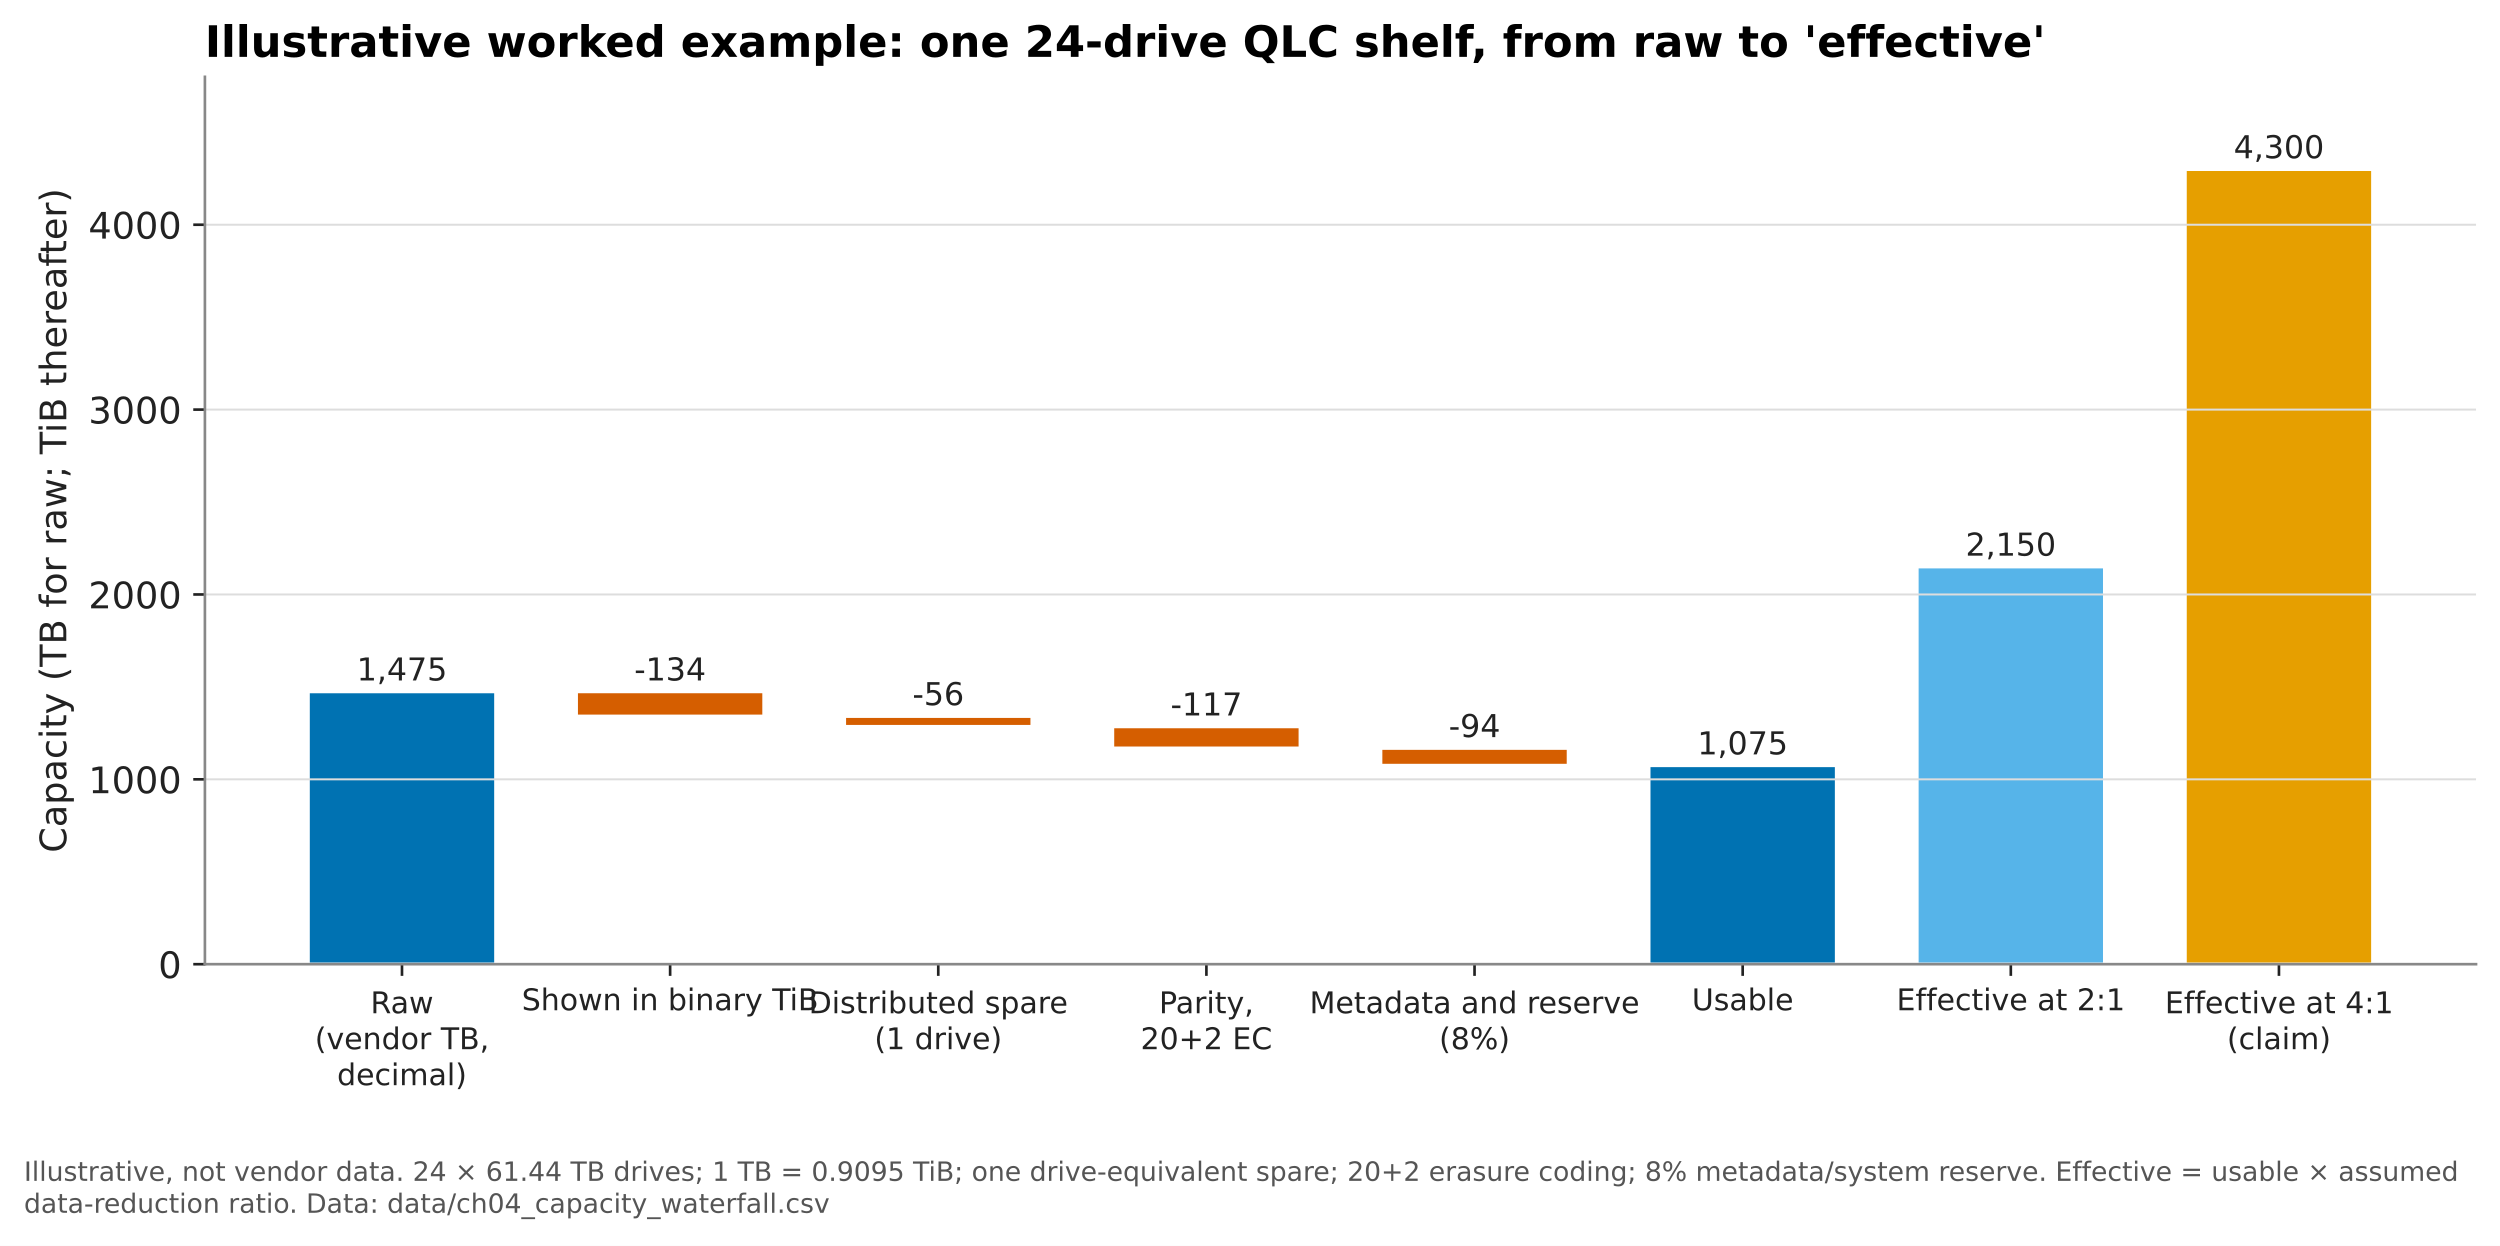
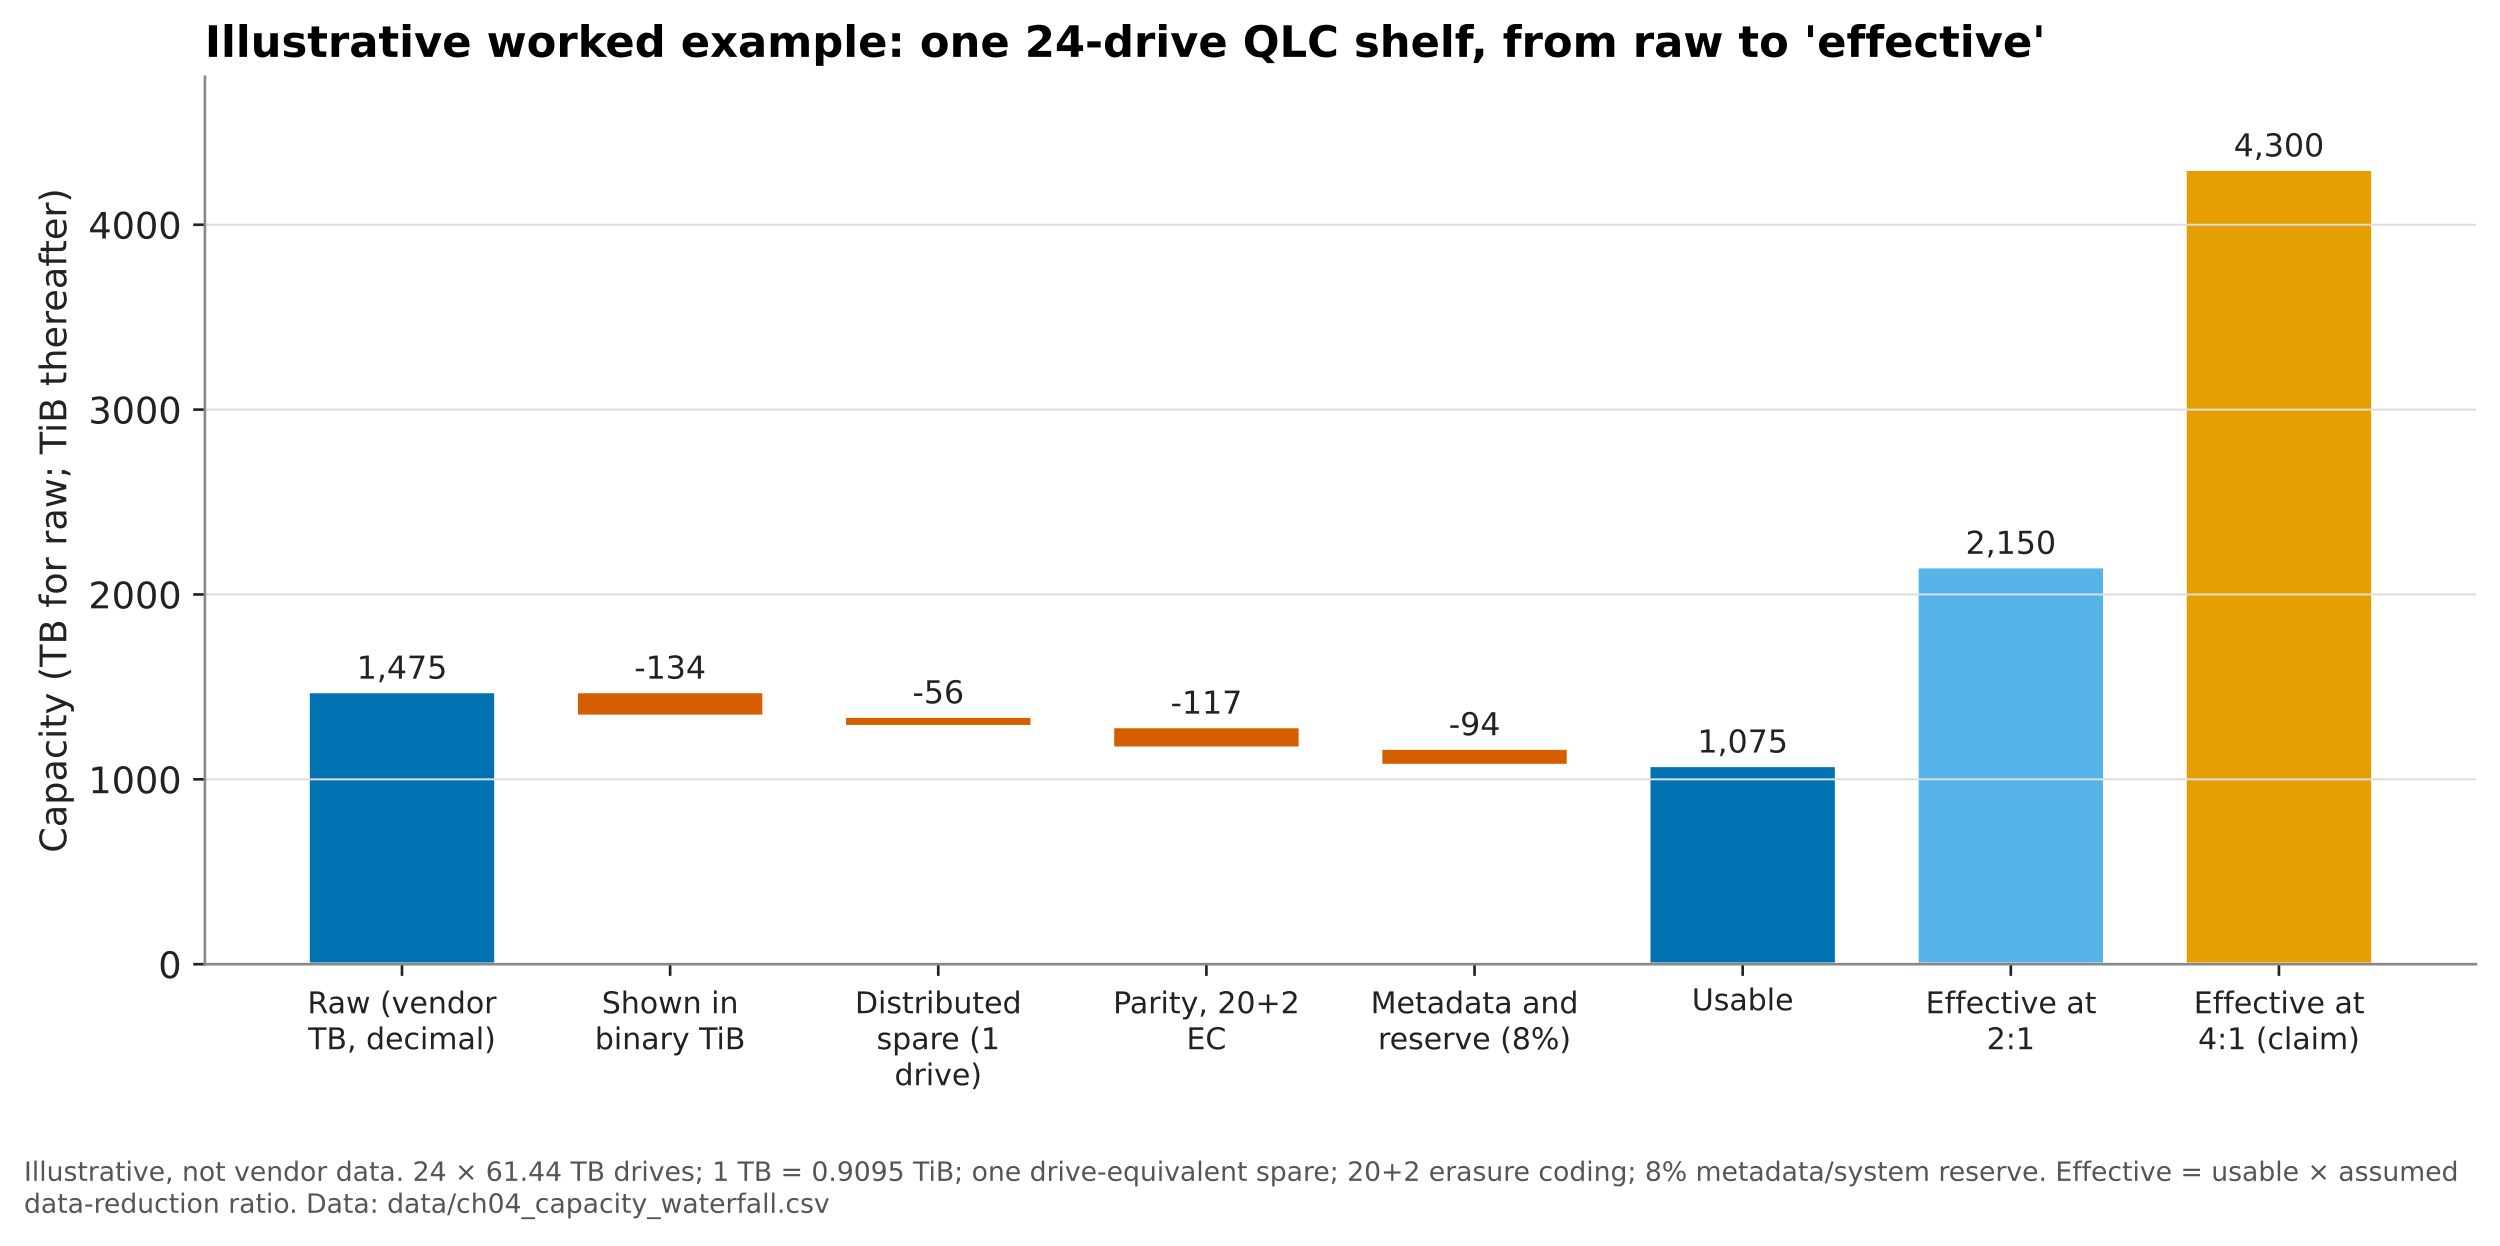
<svg xmlns="http://www.w3.org/2000/svg" xmlns:xlink="http://www.w3.org/1999/xlink" width="750.96pt" height="374.235pt" viewBox="0 0 750.96 374.235" version="1.1">
  <defs>
    <style type="text/css">*{stroke-linejoin: round; stroke-linecap: butt}</style>
  </defs>
  <g id="figure_1">
    <g id="patch_1">
      <path d="M 0 374.235  L 750.96 374.235  L 750.96 0  L 0 0  z " style="fill: #ffffff" />
    </g>
    <g id="axes_1">
      <g id="patch_2">
        <path d="M 61.551 289.625  L 743.76 289.625  L 743.76 23.078  L 61.551 23.078  z " style="fill: #ffffff" />
      </g>
      <g id="patch_3">
-         <path d="M 92.561 289.625  L 148.942 289.625  L 148.942 207.739  L 92.561 207.739  z " clip-path="url(#pb85abc825b)" style="fill: #0072b2; stroke: #ffffff; stroke-linejoin: miter" />
+         <path d="M 92.561 289.625  L 148.942 289.625  L 148.942 207.739  L 92.561 207.739  z " clip-path="url(#p2866f5cbc6)" style="fill: #0072b2; stroke: #ffffff; stroke-linejoin: miter" />
      </g>
      <g id="patch_4">
-         <path d="M 173.105 215.153  L 229.486 215.153  L 229.486 207.739  L 173.105 207.739  z " clip-path="url(#pb85abc825b)" style="fill: #d55e00; stroke: #ffffff; stroke-linejoin: miter" />
+         <path d="M 173.105 215.153  L 229.486 215.153  L 229.486 207.739  L 173.105 207.739  z " clip-path="url(#p2866f5cbc6)" style="fill: #d55e00; stroke: #ffffff; stroke-linejoin: miter" />
      </g>
      <g id="patch_5">
-         <path d="M 253.649 218.257  L 310.03 218.257  L 310.03 215.153  L 253.649 215.153  z " clip-path="url(#pb85abc825b)" style="fill: #d55e00; stroke: #ffffff; stroke-linejoin: miter" />
+         <path d="M 253.649 218.257  L 310.03 218.257  L 310.03 215.153  L 253.649 215.153  z " clip-path="url(#p2866f5cbc6)" style="fill: #d55e00; stroke: #ffffff; stroke-linejoin: miter" />
      </g>
      <g id="patch_6">
-         <path d="M 334.193 224.743  L 390.574 224.743  L 390.574 218.257  L 334.193 218.257  z " clip-path="url(#pb85abc825b)" style="fill: #d55e00; stroke: #ffffff; stroke-linejoin: miter" />
+         <path d="M 334.193 224.743  L 390.574 224.743  L 390.574 218.257  L 334.193 218.257  z " clip-path="url(#p2866f5cbc6)" style="fill: #d55e00; stroke: #ffffff; stroke-linejoin: miter" />
      </g>
      <g id="patch_7">
-         <path d="M 414.737 229.935  L 471.118 229.935  L 471.118 224.743  L 414.737 224.743  z " clip-path="url(#pb85abc825b)" style="fill: #d55e00; stroke: #ffffff; stroke-linejoin: miter" />
+         <path d="M 414.737 229.935  L 471.118 229.935  L 471.118 224.743  L 414.737 224.743  z " clip-path="url(#p2866f5cbc6)" style="fill: #d55e00; stroke: #ffffff; stroke-linejoin: miter" />
      </g>
      <g id="patch_8">
-         <path d="M 495.281 289.625  L 551.662 289.625  L 551.662 229.935  L 495.281 229.935  z " clip-path="url(#pb85abc825b)" style="fill: #0072b2; stroke: #ffffff; stroke-linejoin: miter" />
+         <path d="M 495.281 289.625  L 551.662 289.625  L 551.662 229.935  L 495.281 229.935  z " clip-path="url(#p2866f5cbc6)" style="fill: #0072b2; stroke: #ffffff; stroke-linejoin: miter" />
      </g>
      <g id="patch_9">
-         <path d="M 575.825 289.625  L 632.206 289.625  L 632.206 170.245  L 575.825 170.245  z " clip-path="url(#pb85abc825b)" style="fill: #56b4e9; stroke: #ffffff; stroke-linejoin: miter" />
+         <path d="M 575.825 289.625  L 632.206 289.625  L 632.206 170.245  L 575.825 170.245  z " clip-path="url(#p2866f5cbc6)" style="fill: #56b4e9; stroke: #ffffff; stroke-linejoin: miter" />
      </g>
      <g id="patch_10">
-         <path d="M 656.37 289.625  L 712.751 289.625  L 712.751 50.86  L 656.37 50.86  z " clip-path="url(#pb85abc825b)" style="fill: #e69f00; stroke: #ffffff; stroke-linejoin: miter" />
+         <path d="M 656.37 289.625  L 712.751 289.625  L 712.751 50.86  L 656.37 50.86  z " clip-path="url(#p2866f5cbc6)" style="fill: #e69f00; stroke: #ffffff; stroke-linejoin: miter" />
      </g>
      <g id="matplotlib.axis_1">
        <g id="xtick_1">
          <g id="line2d_1">
            <defs>
-               <path id="m09d9bcf508" d="M 0 0  L 0 3.5  " style="stroke: #222222; stroke-width: 0.8" />
+               <path id="m7c846bf737" d="M 0 0  L 0 3.5  " style="stroke: #222222; stroke-width: 0.8" />
            </defs>
            <g>
-               <use xlink:href="#m09d9bcf508" x="120.751" y="289.625" style="fill: #222222; stroke: #222222; stroke-width: 0.8" />
+               <use xlink:href="#m7c846bf737" x="120.751" y="289.625" style="fill: #222222; stroke: #222222; stroke-width: 0.8" />
            </g>
          </g>
          <g id="text_1">
-             <text style="font-size: 9px; font-family: 'DejaVu Sans'; fill: #222222" transform="translate(111.2857 304.3636)">Raw</text>
-             <text style="font-size: 9px; font-family: 'DejaVu Sans'; fill: #222222" transform="translate(94.55482 315.1661)">(vendor TB,</text>
-             <text style="font-size: 9px; font-family: 'DejaVu Sans'; fill: #222222" transform="translate(101.2542 325.9685)">decimal)</text>
+             <text style="font-size: 9px; font-family: 'DejaVu Sans'; fill: #222222" transform="translate(92.35545 304.3643)">Raw (vendor</text>
+             <text style="font-size: 9px; font-family: 'DejaVu Sans'; fill: #222222" transform="translate(92.55795 315.1668)">TB, decimal)</text>
          </g>
        </g>
        <g id="xtick_2">
          <g id="line2d_2">
            <g>
-               <use xlink:href="#m09d9bcf508" x="201.295" y="289.625" style="fill: #222222; stroke: #222222; stroke-width: 0.8" />
+               <use xlink:href="#m7c846bf737" x="201.295" y="289.625" style="fill: #222222; stroke: #222222; stroke-width: 0.8" />
            </g>
          </g>
          <g id="text_2">
-             <text style="font-size: 9px; font-family: 'DejaVu Sans'; text-anchor: middle; fill: #222222" x="201.295" y="303.463" transform="rotate(-0 201.2953 303.4634)">Shown in binary TiB</text>
+             <text style="font-size: 9px; font-family: 'DejaVu Sans'; fill: #222222" transform="translate(180.769 304.3643)">Shown in</text>
+             <text style="font-size: 9px; font-family: 'DejaVu Sans'; fill: #222222" transform="translate(178.6877 315.1668)">binary TiB</text>
          </g>
        </g>
        <g id="xtick_3">
          <g id="line2d_3">
            <g>
-               <use xlink:href="#m09d9bcf508" x="281.839" y="289.625" style="fill: #222222; stroke: #222222; stroke-width: 0.8" />
+               <use xlink:href="#m7c846bf737" x="281.839" y="289.625" style="fill: #222222; stroke: #222222; stroke-width: 0.8" />
            </g>
          </g>
          <g id="text_3">
-             <text style="font-size: 9px; font-family: 'DejaVu Sans'; fill: #222222" transform="translate(242.9088 304.3643)">Distributed spare</text>
-             <text style="font-size: 9px; font-family: 'DejaVu Sans'; fill: #222222" transform="translate(262.6455 315.1668)">(1 drive)</text>
+             <text style="font-size: 9px; font-family: 'DejaVu Sans'; fill: #222222" transform="translate(256.8173 304.3643)">Distributed</text>
+             <text style="font-size: 9px; font-family: 'DejaVu Sans'; fill: #222222" transform="translate(263.3121 315.1661)">spare (1</text>
+             <text style="font-size: 9px; font-family: 'DejaVu Sans'; fill: #222222" transform="translate(268.6945 325.9685)">drive)</text>
          </g>
        </g>
        <g id="xtick_4">
          <g id="line2d_4">
            <g>
-               <use xlink:href="#m09d9bcf508" x="362.384" y="289.625" style="fill: #222222; stroke: #222222; stroke-width: 0.8" />
+               <use xlink:href="#m7c846bf737" x="362.384" y="289.625" style="fill: #222222; stroke: #222222; stroke-width: 0.8" />
            </g>
          </g>
          <g id="text_4">
-             <text style="font-size: 9px; font-family: 'DejaVu Sans'; fill: #222222" transform="translate(348.1565 304.3643)">Parity,</text>
-             <text style="font-size: 9px; font-family: 'DejaVu Sans'; fill: #222222" transform="translate(342.6074 315.1661)">20+2 EC</text>
+             <text style="font-size: 9px; font-family: 'DejaVu Sans'; fill: #222222" transform="translate(334.3661 304.3643)">Parity, 20+2</text>
+             <text style="font-size: 9px; font-family: 'DejaVu Sans'; fill: #222222" transform="translate(356.3978 315.1661)">EC</text>
          </g>
        </g>
        <g id="xtick_5">
          <g id="line2d_5">
            <g>
-               <use xlink:href="#m09d9bcf508" x="442.928" y="289.625" style="fill: #222222; stroke: #222222; stroke-width: 0.8" />
+               <use xlink:href="#m7c846bf737" x="442.928" y="289.625" style="fill: #222222; stroke: #222222; stroke-width: 0.8" />
            </g>
          </g>
          <g id="text_5">
-             <text style="font-size: 9px; font-family: 'DejaVu Sans'; fill: #222222" transform="translate(393.3763 304.3643)">Metadata and reserve</text>
-             <text style="font-size: 9px; font-family: 'DejaVu Sans'; fill: #222222" transform="translate(432.2774 315.1661)">(8%)</text>
+             <text style="font-size: 9px; font-family: 'DejaVu Sans'; fill: #222222" transform="translate(411.7216 304.3643)">Metadata and</text>
+             <text style="font-size: 9px; font-family: 'DejaVu Sans'; fill: #222222" transform="translate(413.9322 315.1661)">reserve (8%)</text>
          </g>
        </g>
        <g id="xtick_6">
          <g id="line2d_6">
            <g>
-               <use xlink:href="#m09d9bcf508" x="523.472" y="289.625" style="fill: #222222; stroke: #222222; stroke-width: 0.8" />
+               <use xlink:href="#m7c846bf737" x="523.472" y="289.625" style="fill: #222222; stroke: #222222; stroke-width: 0.8" />
            </g>
          </g>
          <g id="text_6">
            <text style="font-size: 9px; font-family: 'DejaVu Sans'; text-anchor: middle; fill: #222222" x="523.472" y="303.463" transform="rotate(-0 523.4718 303.4634)">Usable</text>
          </g>
        </g>
        <g id="xtick_7">
          <g id="line2d_7">
            <g>
-               <use xlink:href="#m09d9bcf508" x="604.016" y="289.625" style="fill: #222222; stroke: #222222; stroke-width: 0.8" />
+               <use xlink:href="#m7c846bf737" x="604.016" y="289.625" style="fill: #222222; stroke: #222222; stroke-width: 0.8" />
            </g>
          </g>
          <g id="text_7">
-             <text style="font-size: 9px; font-family: 'DejaVu Sans'; text-anchor: middle; fill: #222222" x="604.016" y="303.463" transform="rotate(-0 604.0159 303.4634)">Effective at 2:1</text>
+             <text style="font-size: 9px; font-family: 'DejaVu Sans'; fill: #222222" transform="translate(578.4306 304.3643)">Effective at</text>
+             <text style="font-size: 9px; font-family: 'DejaVu Sans'; fill: #222222" transform="translate(596.7737 315.1661)">2:1</text>
          </g>
        </g>
        <g id="xtick_8">
          <g id="line2d_8">
            <g>
-               <use xlink:href="#m09d9bcf508" x="684.56" y="289.625" style="fill: #222222; stroke: #222222; stroke-width: 0.8" />
+               <use xlink:href="#m7c846bf737" x="684.56" y="289.625" style="fill: #222222; stroke: #222222; stroke-width: 0.8" />
            </g>
          </g>
          <g id="text_8">
-             <text style="font-size: 9px; font-family: 'DejaVu Sans'; fill: #222222" transform="translate(650.3024 304.3643)">Effective at 4:1</text>
-             <text style="font-size: 9px; font-family: 'DejaVu Sans'; fill: #222222" transform="translate(668.9331 315.1668)">(claim)</text>
+             <text style="font-size: 9px; font-family: 'DejaVu Sans'; fill: #222222" transform="translate(658.9748 304.3643)">Effective at</text>
+             <text style="font-size: 9px; font-family: 'DejaVu Sans'; fill: #222222" transform="translate(660.2608 315.1668)">4:1 (claim)</text>
          </g>
        </g>
      </g>
      <g id="matplotlib.axis_2">
        <g id="ytick_1">
          <g id="line2d_9">
-             <path d="M 61.551 289.625  L 743.76 289.625  " clip-path="url(#pb85abc825b)" style="fill: none; stroke: #dddddd; stroke-width: 0.6; stroke-linecap: square" />
+             <path d="M 61.551 289.625  L 743.76 289.625  " clip-path="url(#p2866f5cbc6)" style="fill: none; stroke: #dddddd; stroke-width: 0.6; stroke-linecap: square" />
          </g>
          <g id="line2d_10">
            <defs>
-               <path id="m293ada5b40" d="M 0 0  L -3.5 0  " style="stroke: #222222; stroke-width: 0.8" />
+               <path id="m4ae0ca4f80" d="M 0 0  L -3.5 0  " style="stroke: #222222; stroke-width: 0.8" />
            </defs>
            <g>
-               <use xlink:href="#m293ada5b40" x="61.551" y="289.625" style="fill: #222222; stroke: #222222; stroke-width: 0.8" />
+               <use xlink:href="#m4ae0ca4f80" x="61.551" y="289.625" style="fill: #222222; stroke: #222222; stroke-width: 0.8" />
            </g>
          </g>
          <g id="text_9">
            <text style="font-size: 11px; font-family: 'DejaVu Sans'; text-anchor: end; fill: #222222" x="54.551" y="293.804" transform="rotate(-0 54.55121 293.8036)">0</text>
          </g>
        </g>
        <g id="ytick_2">
          <g id="line2d_11">
-             <path d="M 61.551 234.094  L 743.76 234.094  " clip-path="url(#pb85abc825b)" style="fill: none; stroke: #dddddd; stroke-width: 0.6; stroke-linecap: square" />
+             <path d="M 61.551 234.094  L 743.76 234.094  " clip-path="url(#p2866f5cbc6)" style="fill: none; stroke: #dddddd; stroke-width: 0.6; stroke-linecap: square" />
          </g>
          <g id="line2d_12">
            <g>
-               <use xlink:href="#m293ada5b40" x="61.551" y="234.094" style="fill: #222222; stroke: #222222; stroke-width: 0.8" />
+               <use xlink:href="#m4ae0ca4f80" x="61.551" y="234.094" style="fill: #222222; stroke: #222222; stroke-width: 0.8" />
            </g>
          </g>
          <g id="text_10">
            <text style="font-size: 11px; font-family: 'DejaVu Sans'; text-anchor: end; fill: #222222" x="54.551" y="238.273" transform="rotate(-0 54.55121 238.273)">1000</text>
          </g>
        </g>
        <g id="ytick_3">
          <g id="line2d_13">
-             <path d="M 61.551 178.564  L 743.76 178.564  " clip-path="url(#pb85abc825b)" style="fill: none; stroke: #dddddd; stroke-width: 0.6; stroke-linecap: square" />
+             <path d="M 61.551 178.564  L 743.76 178.564  " clip-path="url(#p2866f5cbc6)" style="fill: none; stroke: #dddddd; stroke-width: 0.6; stroke-linecap: square" />
          </g>
          <g id="line2d_14">
            <g>
-               <use xlink:href="#m293ada5b40" x="61.551" y="178.564" style="fill: #222222; stroke: #222222; stroke-width: 0.8" />
+               <use xlink:href="#m4ae0ca4f80" x="61.551" y="178.564" style="fill: #222222; stroke: #222222; stroke-width: 0.8" />
            </g>
          </g>
          <g id="text_11">
            <text style="font-size: 11px; font-family: 'DejaVu Sans'; text-anchor: end; fill: #222222" x="54.551" y="182.742" transform="rotate(-0 54.55121 182.7424)">2000</text>
          </g>
        </g>
        <g id="ytick_4">
          <g id="line2d_15">
-             <path d="M 61.551 123.033  L 743.76 123.033  " clip-path="url(#pb85abc825b)" style="fill: none; stroke: #dddddd; stroke-width: 0.6; stroke-linecap: square" />
+             <path d="M 61.551 123.033  L 743.76 123.033  " clip-path="url(#p2866f5cbc6)" style="fill: none; stroke: #dddddd; stroke-width: 0.6; stroke-linecap: square" />
          </g>
          <g id="line2d_16">
            <g>
-               <use xlink:href="#m293ada5b40" x="61.551" y="123.033" style="fill: #222222; stroke: #222222; stroke-width: 0.8" />
+               <use xlink:href="#m4ae0ca4f80" x="61.551" y="123.033" style="fill: #222222; stroke: #222222; stroke-width: 0.8" />
            </g>
          </g>
          <g id="text_12">
            <text style="font-size: 11px; font-family: 'DejaVu Sans'; text-anchor: end; fill: #222222" x="54.551" y="127.212" transform="rotate(-0 54.55121 127.2118)">3000</text>
          </g>
        </g>
        <g id="ytick_5">
          <g id="line2d_17">
-             <path d="M 61.551 67.502  L 743.76 67.502  " clip-path="url(#pb85abc825b)" style="fill: none; stroke: #dddddd; stroke-width: 0.6; stroke-linecap: square" />
+             <path d="M 61.551 67.502  L 743.76 67.502  " clip-path="url(#p2866f5cbc6)" style="fill: none; stroke: #dddddd; stroke-width: 0.6; stroke-linecap: square" />
          </g>
          <g id="line2d_18">
            <g>
-               <use xlink:href="#m293ada5b40" x="61.551" y="67.502" style="fill: #222222; stroke: #222222; stroke-width: 0.8" />
+               <use xlink:href="#m4ae0ca4f80" x="61.551" y="67.502" style="fill: #222222; stroke: #222222; stroke-width: 0.8" />
            </g>
          </g>
          <g id="text_13">
            <text style="font-size: 11px; font-family: 'DejaVu Sans'; text-anchor: end; fill: #222222" x="54.551" y="71.681" transform="rotate(-0 54.55121 71.68116)">4000</text>
          </g>
        </g>
        <g id="text_14">
          <text style="font-size: 11px; font-family: 'DejaVu Sans'; text-anchor: middle; fill: #222222" x="19.914" y="156.351" transform="rotate(-90 19.91364 156.3514)">Capacity (TB for raw; TiB thereafter)</text>
        </g>
      </g>
      <g id="patch_11">
        <path d="M 61.551 289.625  L 61.551 23.078  " style="fill: none; stroke: #888888; stroke-width: 0.8; stroke-linejoin: miter; stroke-linecap: square" />
      </g>
      <g id="patch_12">
        <path d="M 61.551 289.625  L 743.76 289.625  " style="fill: none; stroke: #888888; stroke-width: 0.8; stroke-linejoin: miter; stroke-linecap: square" />
      </g>
      <g id="text_15">
-         <text style="font-size: 9.5px; font-family: 'DejaVu Sans'; text-anchor: middle; fill: #222222" x="120.751" y="204.408" transform="rotate(-0 120.7511 204.4076)">1,475</text>
+         <text style="font-size: 9.5px; font-family: 'DejaVu Sans'; text-anchor: middle; fill: #222222" x="120.751" y="203.852" transform="rotate(-0 120.7511 203.8523)">1,475</text>
      </g>
      <g id="text_16">
-         <text style="font-size: 9.5px; font-family: 'DejaVu Sans'; text-anchor: middle; fill: #222222" x="201.295" y="204.408" transform="rotate(-0 201.2953 204.4076)">-134</text>
+         <text style="font-size: 9.5px; font-family: 'DejaVu Sans'; text-anchor: middle; fill: #222222" x="201.295" y="203.852" transform="rotate(-0 201.2953 203.8523)">-134</text>
      </g>
      <g id="text_17">
-         <text style="font-size: 9.5px; font-family: 'DejaVu Sans'; text-anchor: middle; fill: #222222" x="281.839" y="211.821" transform="rotate(-0 281.8394 211.8209)">-56</text>
+         <text style="font-size: 9.5px; font-family: 'DejaVu Sans'; text-anchor: middle; fill: #222222" x="281.839" y="211.266" transform="rotate(-0 281.8394 211.2656)">-56</text>
      </g>
      <g id="text_18">
-         <text style="font-size: 9.5px; font-family: 'DejaVu Sans'; text-anchor: middle; fill: #222222" x="362.384" y="214.925" transform="rotate(-0 362.3835 214.9251)">-117</text>
+         <text style="font-size: 9.5px; font-family: 'DejaVu Sans'; text-anchor: middle; fill: #222222" x="362.384" y="214.37" transform="rotate(-0 362.3835 214.3698)">-117</text>
      </g>
      <g id="text_19">
-         <text style="font-size: 9.5px; font-family: 'DejaVu Sans'; text-anchor: middle; fill: #222222" x="442.928" y="221.411" transform="rotate(-0 442.9277 221.4111)">-94</text>
+         <text style="font-size: 9.5px; font-family: 'DejaVu Sans'; text-anchor: middle; fill: #222222" x="442.928" y="220.856" transform="rotate(-0 442.9277 220.8557)">-94</text>
      </g>
      <g id="text_20">
-         <text style="font-size: 9.5px; font-family: 'DejaVu Sans'; text-anchor: middle; fill: #222222" x="523.472" y="226.603" transform="rotate(-0 523.4718 226.6032)">1,075</text>
+         <text style="font-size: 9.5px; font-family: 'DejaVu Sans'; text-anchor: middle; fill: #222222" x="523.472" y="226.048" transform="rotate(-0 523.4718 226.0479)">1,075</text>
      </g>
      <g id="text_21">
-         <text style="font-size: 9.5px; font-family: 'DejaVu Sans'; text-anchor: middle; fill: #222222" x="604.016" y="166.913" transform="rotate(-0 604.0159 166.9133)">2,150</text>
+         <text style="font-size: 9.5px; font-family: 'DejaVu Sans'; text-anchor: middle; fill: #222222" x="604.016" y="166.358" transform="rotate(-0 604.0159 166.358)">2,150</text>
      </g>
      <g id="text_22">
-         <text style="font-size: 9.5px; font-family: 'DejaVu Sans'; text-anchor: middle; fill: #222222" x="684.56" y="47.528" transform="rotate(-0 684.5601 47.52809)">4,300</text>
+         <text style="font-size: 9.5px; font-family: 'DejaVu Sans'; text-anchor: middle; fill: #222222" x="684.56" y="46.973" transform="rotate(-0 684.5601 46.97279)">4,300</text>
      </g>
      <g id="text_23">
        <text style="font-weight: 700; font-size: 13px; font-family: 'DejaVu Sans'; text-anchor: start" x="61.551" y="17.078" transform="rotate(-0 61.55121 17.07797)">Illustrative worked example: one 24-drive QLC shelf, from raw to 'effective'</text>
      </g>
    </g>
    <g id="text_24">
      <text style="font-size: 8px; font-family: 'DejaVu Sans'; fill: #555555" transform="translate(7.2 354.71)">Illustrative, not vendor data. 24 × 61.44 TB drives; 1 TB = 0.9095 TiB; one drive-equivalent spare; 20+2 erasure coding; 8% metadata/system reserve. Effective = usable × assumed</text>
      <text style="font-size: 8px; font-family: 'DejaVu Sans'; fill: #555555" transform="translate(7.2 364.3121)">data-reduction ratio. Data: data/ch04_capacity_waterfall.csv</text>
    </g>
  </g>
  <defs>
-     <clipPath id="pb85abc825b">
+     <clipPath id="p2866f5cbc6">
      <rect x="61.551" y="23.078" width="682.209" height="266.547" />
    </clipPath>
  </defs>
</svg>
